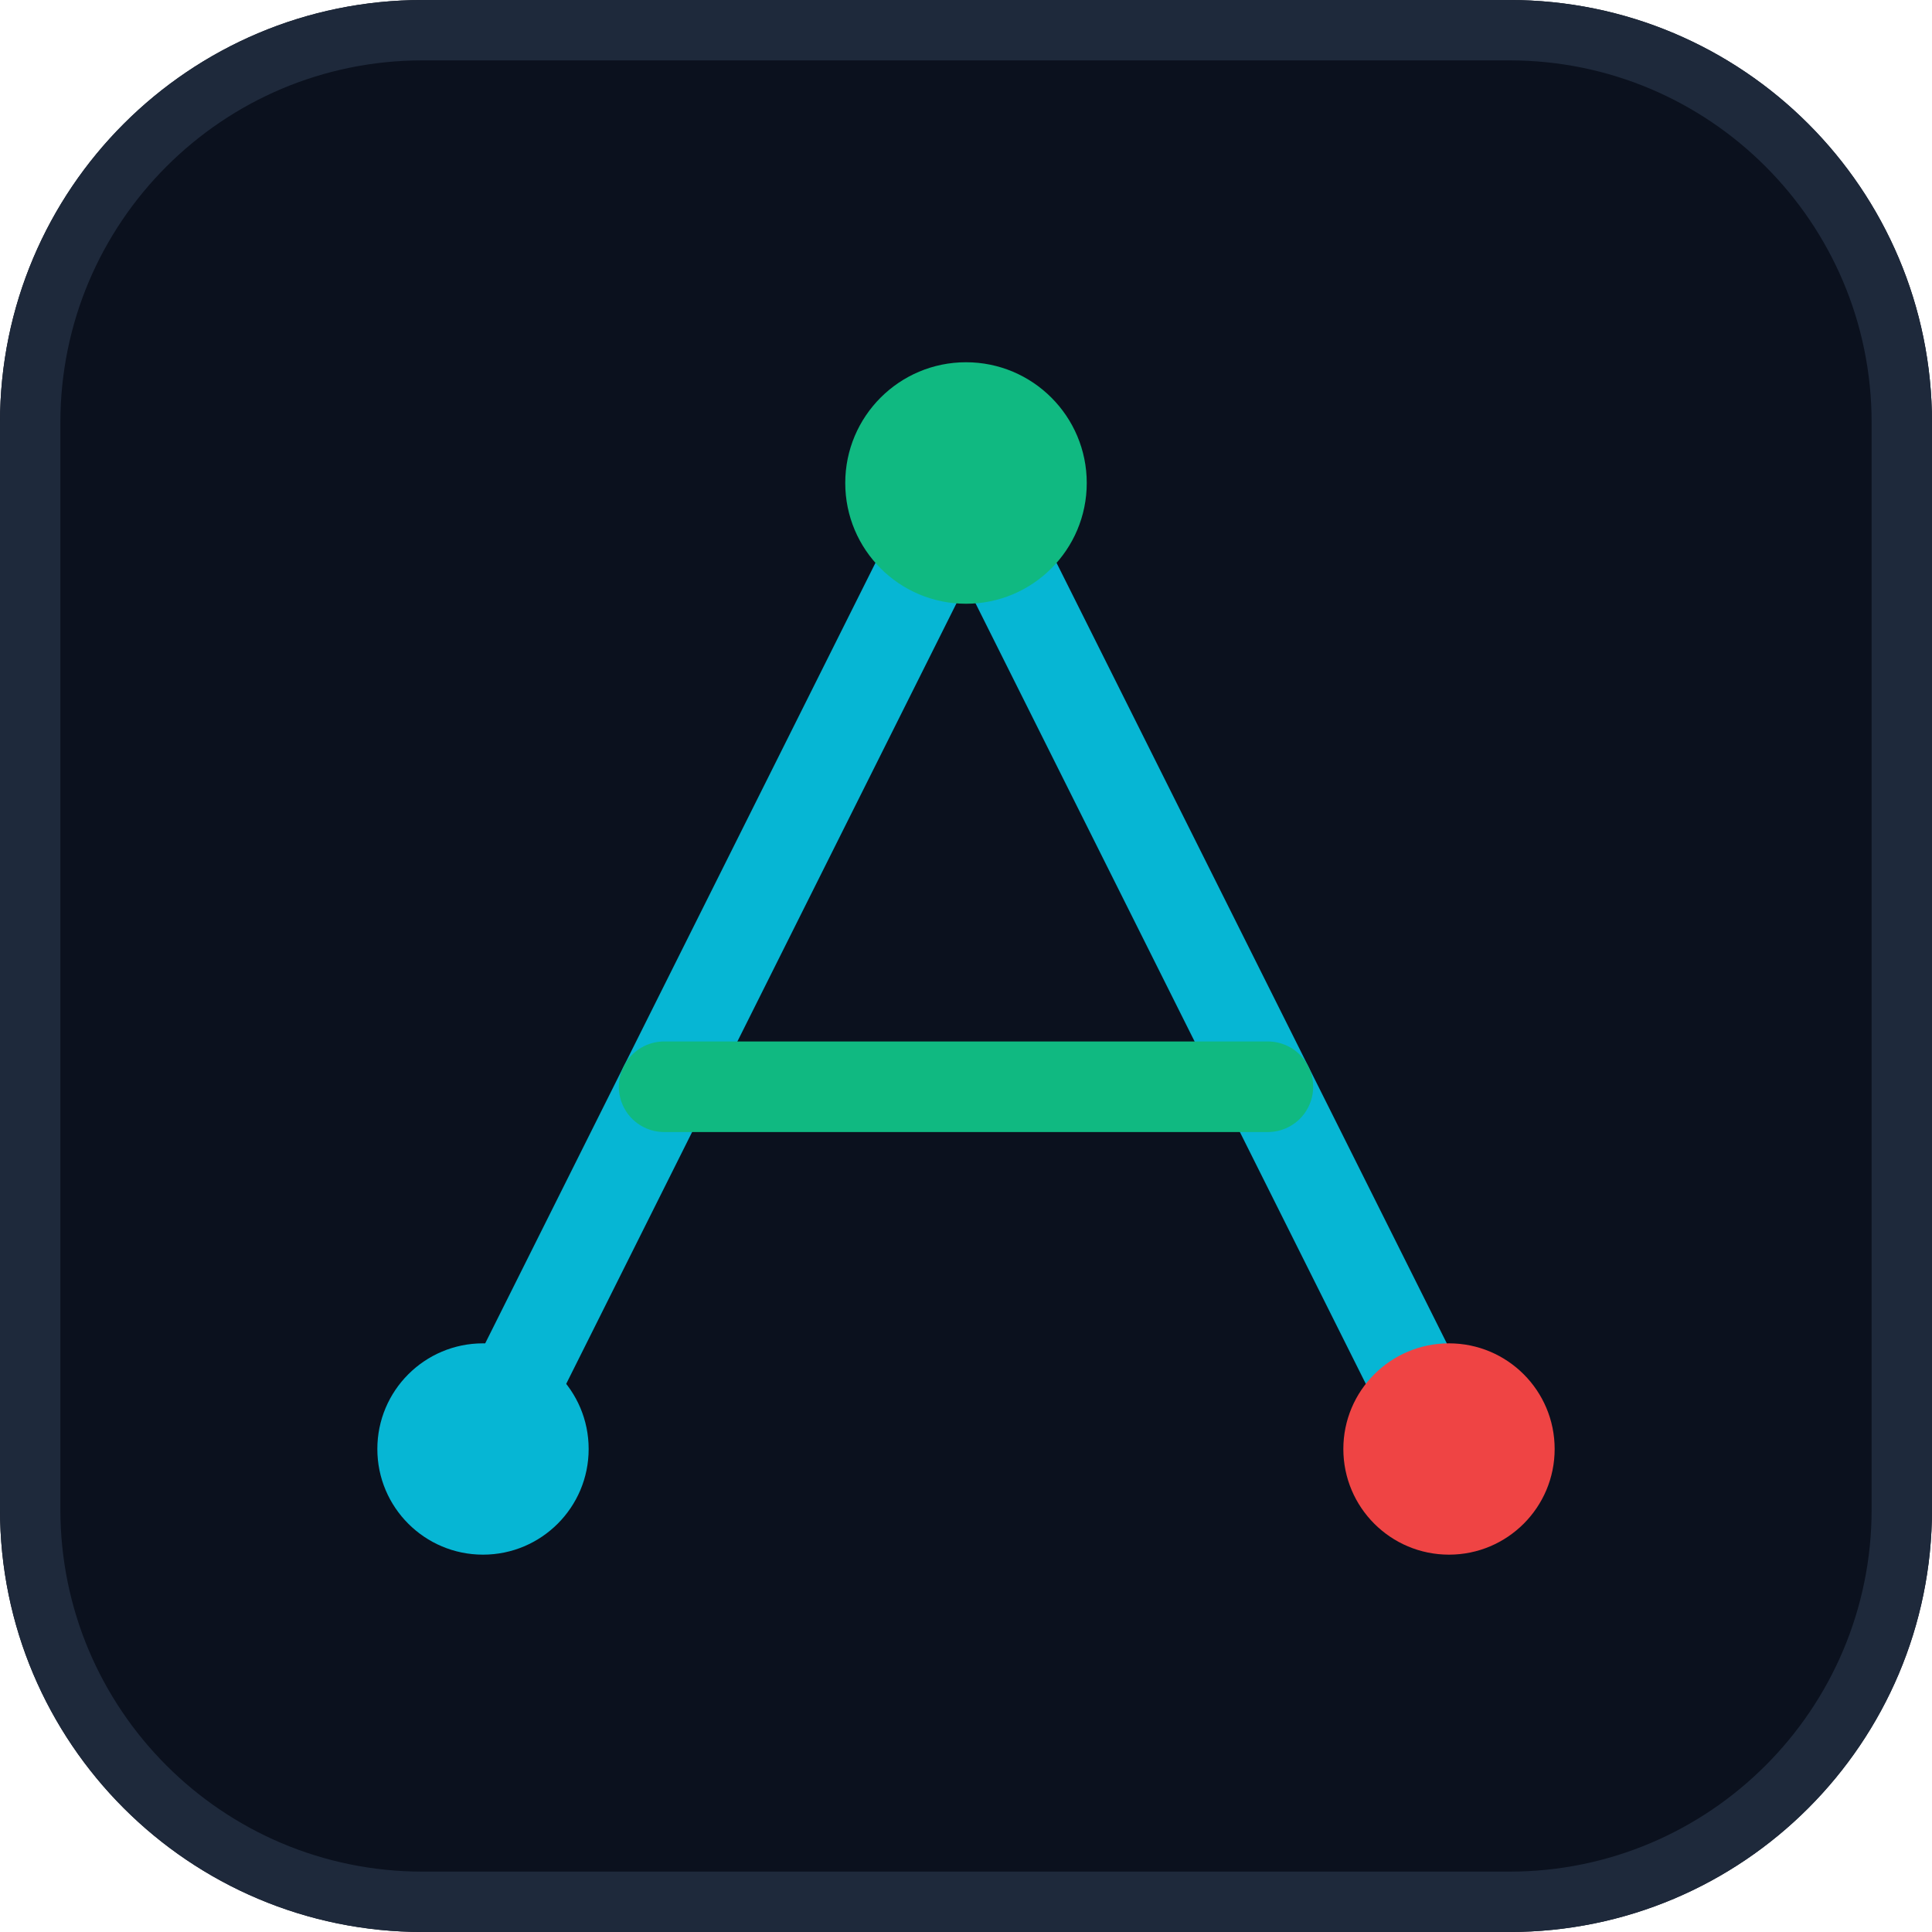
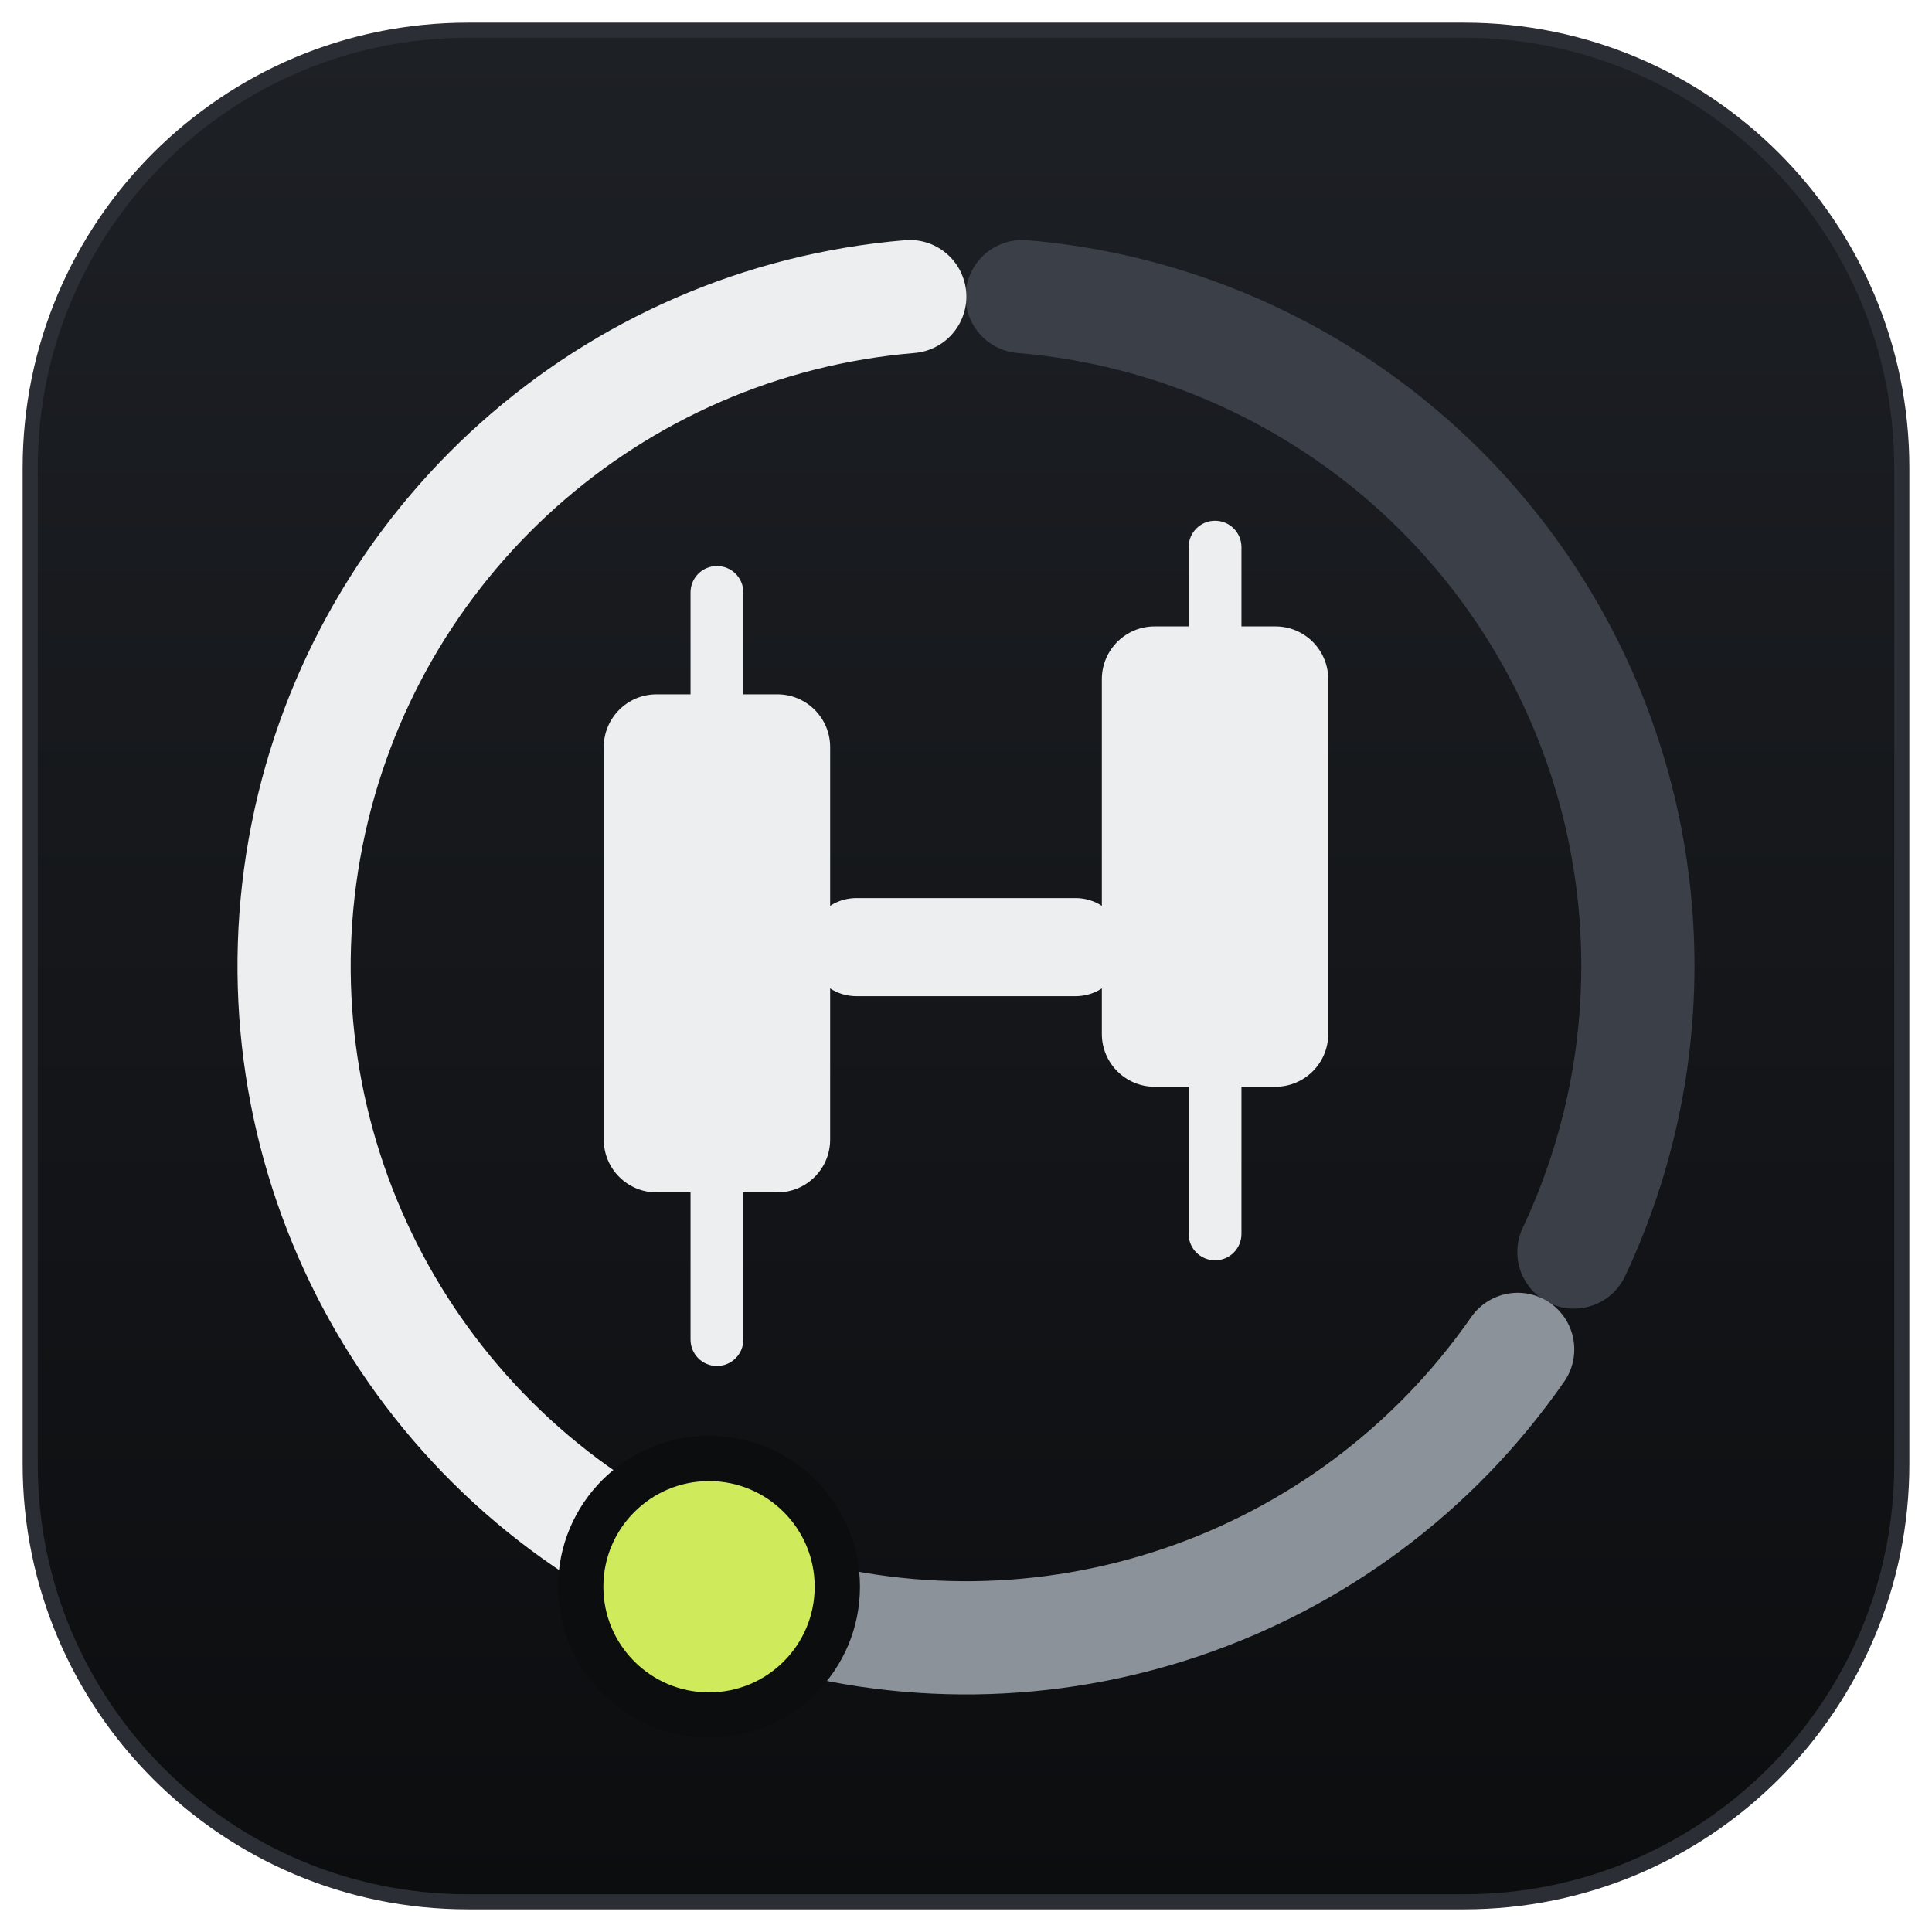
- <svg xmlns="http://www.w3.org/2000/svg" viewBox="0 0 64 64" fill="none">
-   <rect width="64" height="64" rx="14" fill="#0B111E" />
-   <rect x="1" y="1" width="62" height="62" rx="13" stroke="#1E293B" stroke-width="2" />
-   <path d="M16 48L32 16L48 48" stroke="#06B6D4" stroke-width="3" stroke-linecap="round" stroke-linejoin="round" />
-   <path d="M22 36H42" stroke="#10B981" stroke-width="3" stroke-linecap="round" />
-   <circle cx="32" cy="16" r="4" fill="#10B981" />
-   <circle cx="16" cy="48" r="3.5" fill="#06B6D4" />
-   <circle cx="48" cy="48" r="3.5" fill="#EF4444" />
+ <svg xmlns="http://www.w3.org/2000/svg" width="512" height="512" viewBox="0 0 512 512">
+   <defs>
+     <linearGradient id="g" x1="0" y1="0" x2="0" y2="1">
+       <stop offset="0" stop-color="#1d2025" />
+       <stop offset="1" stop-color="#0c0d0f" />
+     </linearGradient>
+   </defs>
+   <rect x="8" y="8" width="496" height="496" rx="116" fill="url(#g)" />
+   <rect x="8" y="8" width="496" height="496" rx="116" fill="none" stroke="#2b2f35" stroke-width="4" />
+   <g fill="none" stroke-linecap="round" stroke-width="30">
+     <path d="M270.9 78.6A178 178 0 0 1 417.1 331.8" stroke="#3a3f48" />
+     <path d="M402.2 357.6A178 178 0 0 1 201.9 425.6" stroke="#8c929a" />
+     <path d="M174.4 414.2A178 178 0 0 1 241.1 78.6" stroke="#edeef0" />
+   </g>
+   <g fill="#edeef0">
+     <rect x="183" y="150" width="14" height="212" rx="7" />
+     <rect x="160" y="184" width="60" height="132" rx="14" />
+     <rect x="315" y="138" width="14" height="196" rx="7" />
+     <rect x="292" y="166" width="60" height="122" rx="14" />
+     <rect x="214" y="238" width="84" height="26" rx="13" />
+   </g>
+   <circle cx="187.9" cy="420.5" r="34" fill="#cfea5b" stroke="#0c0d0f" stroke-width="12" />
</svg>
